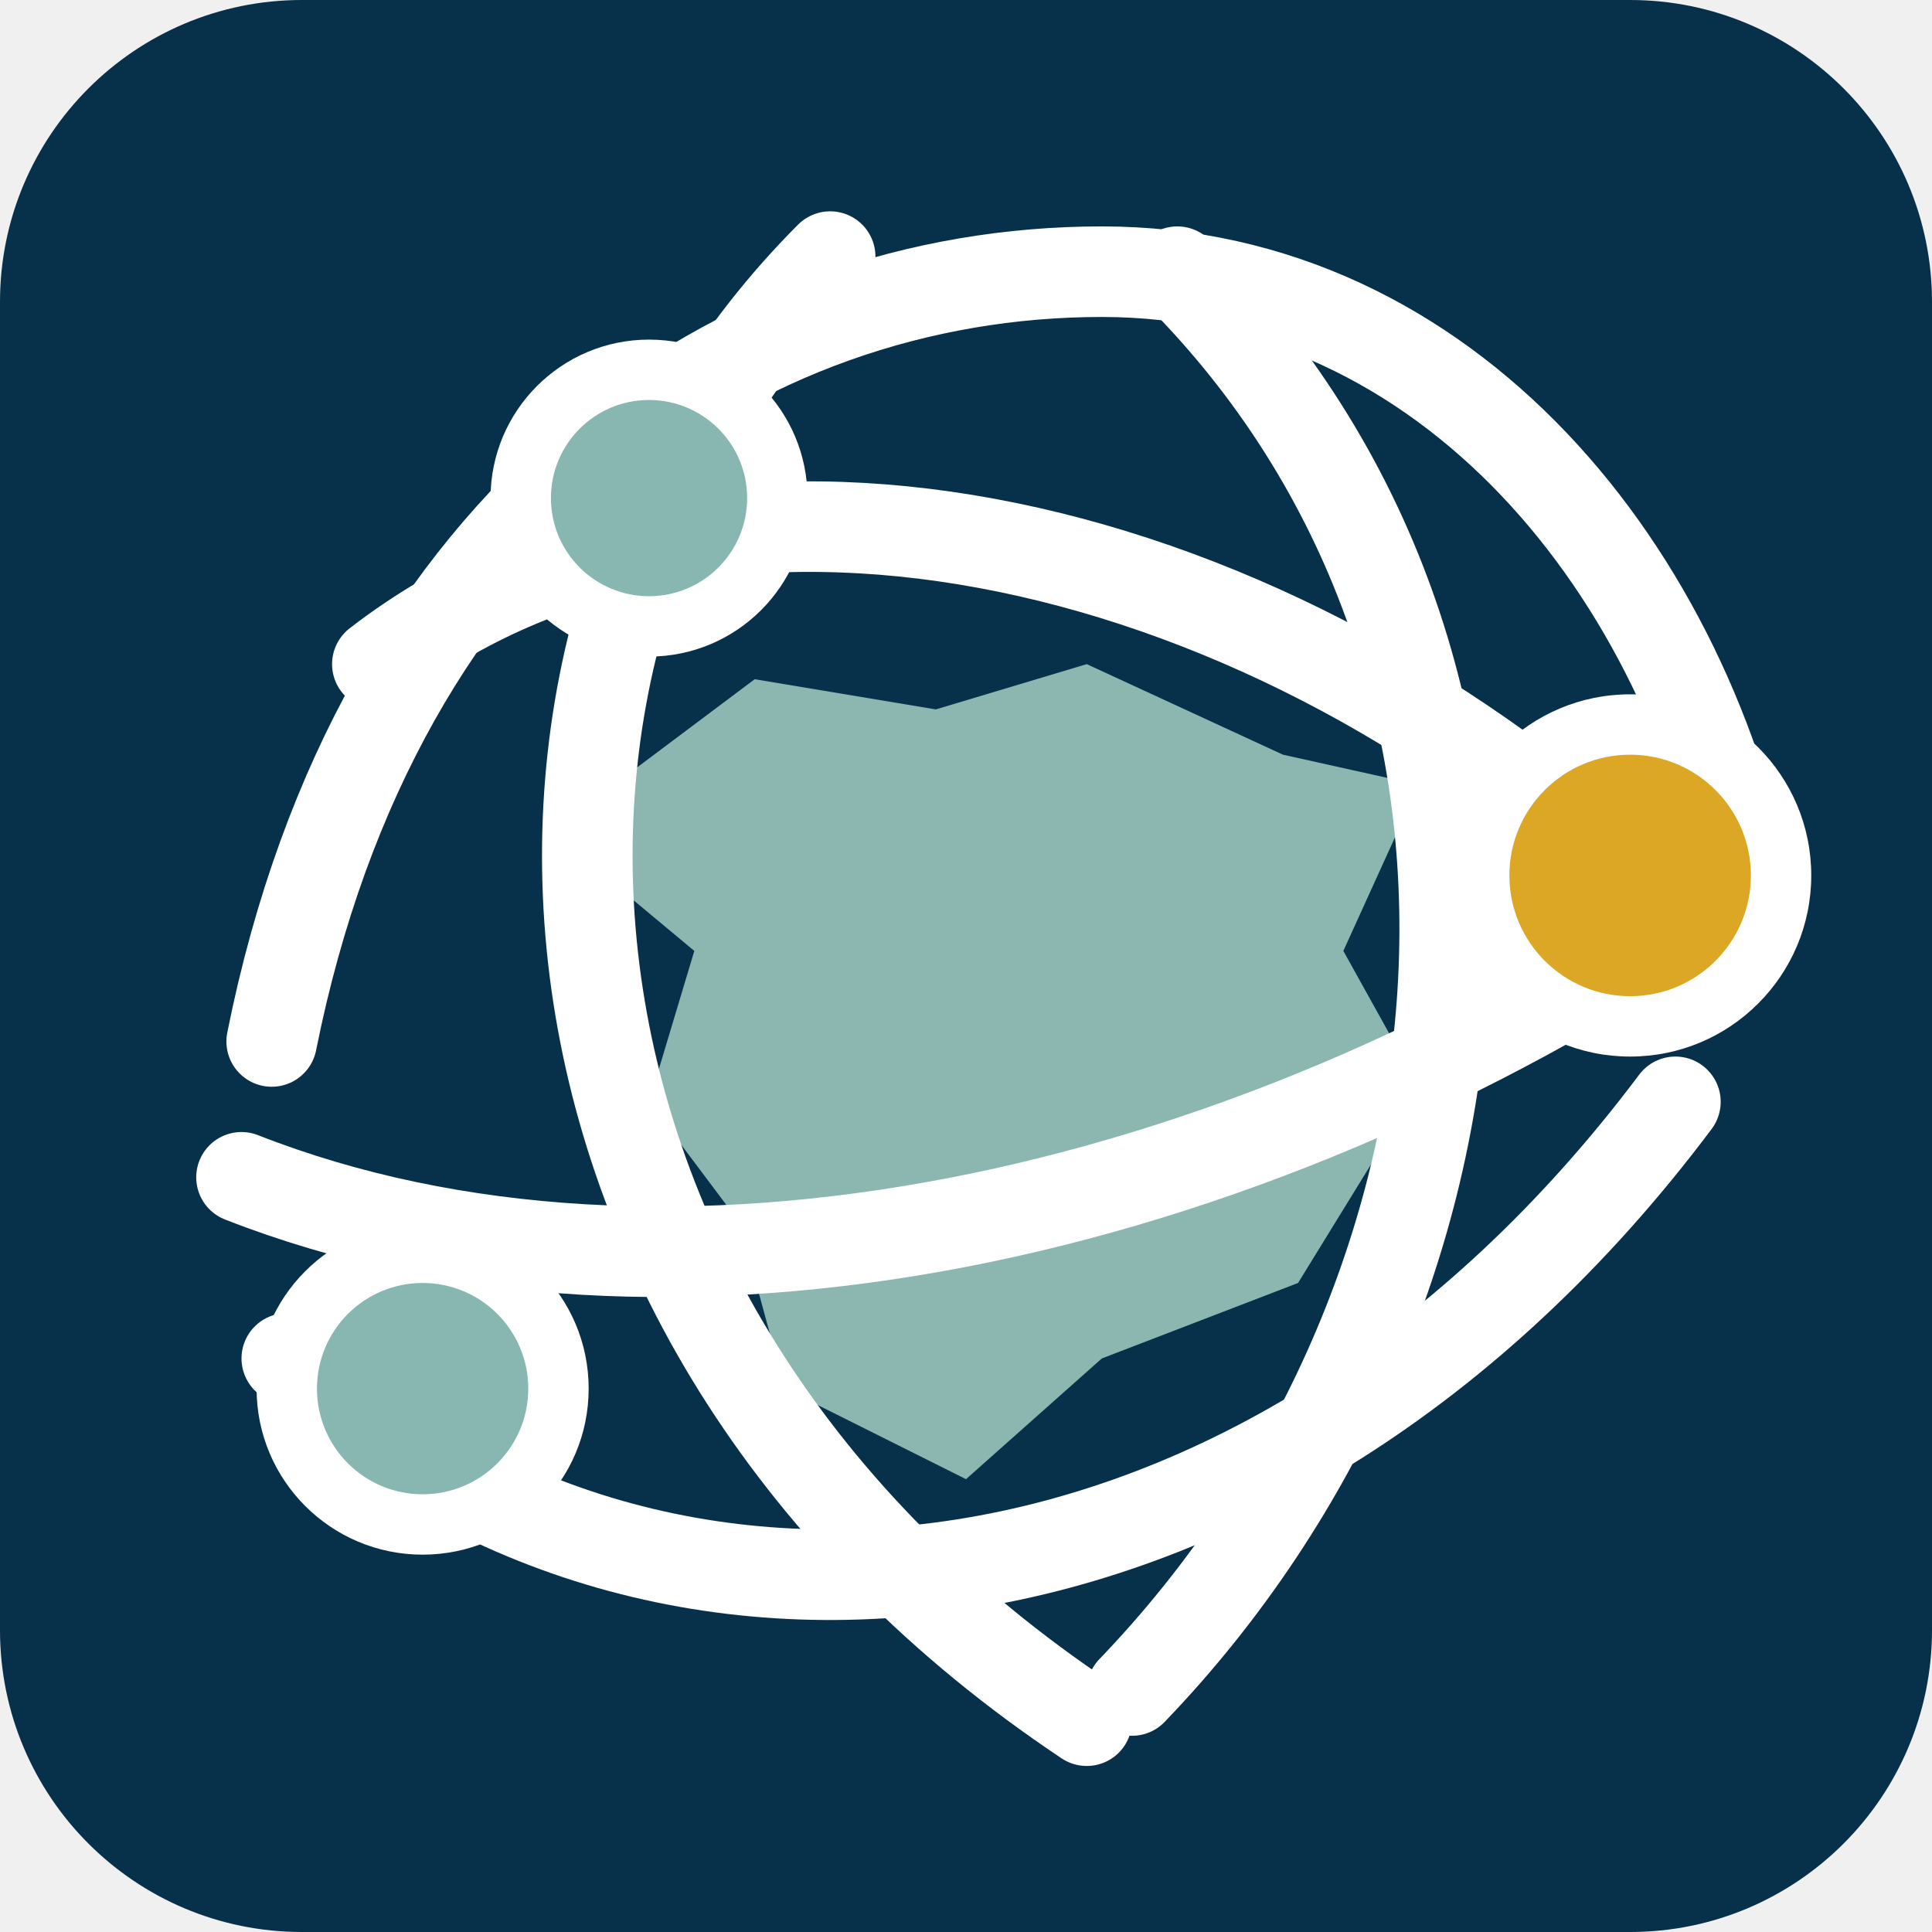
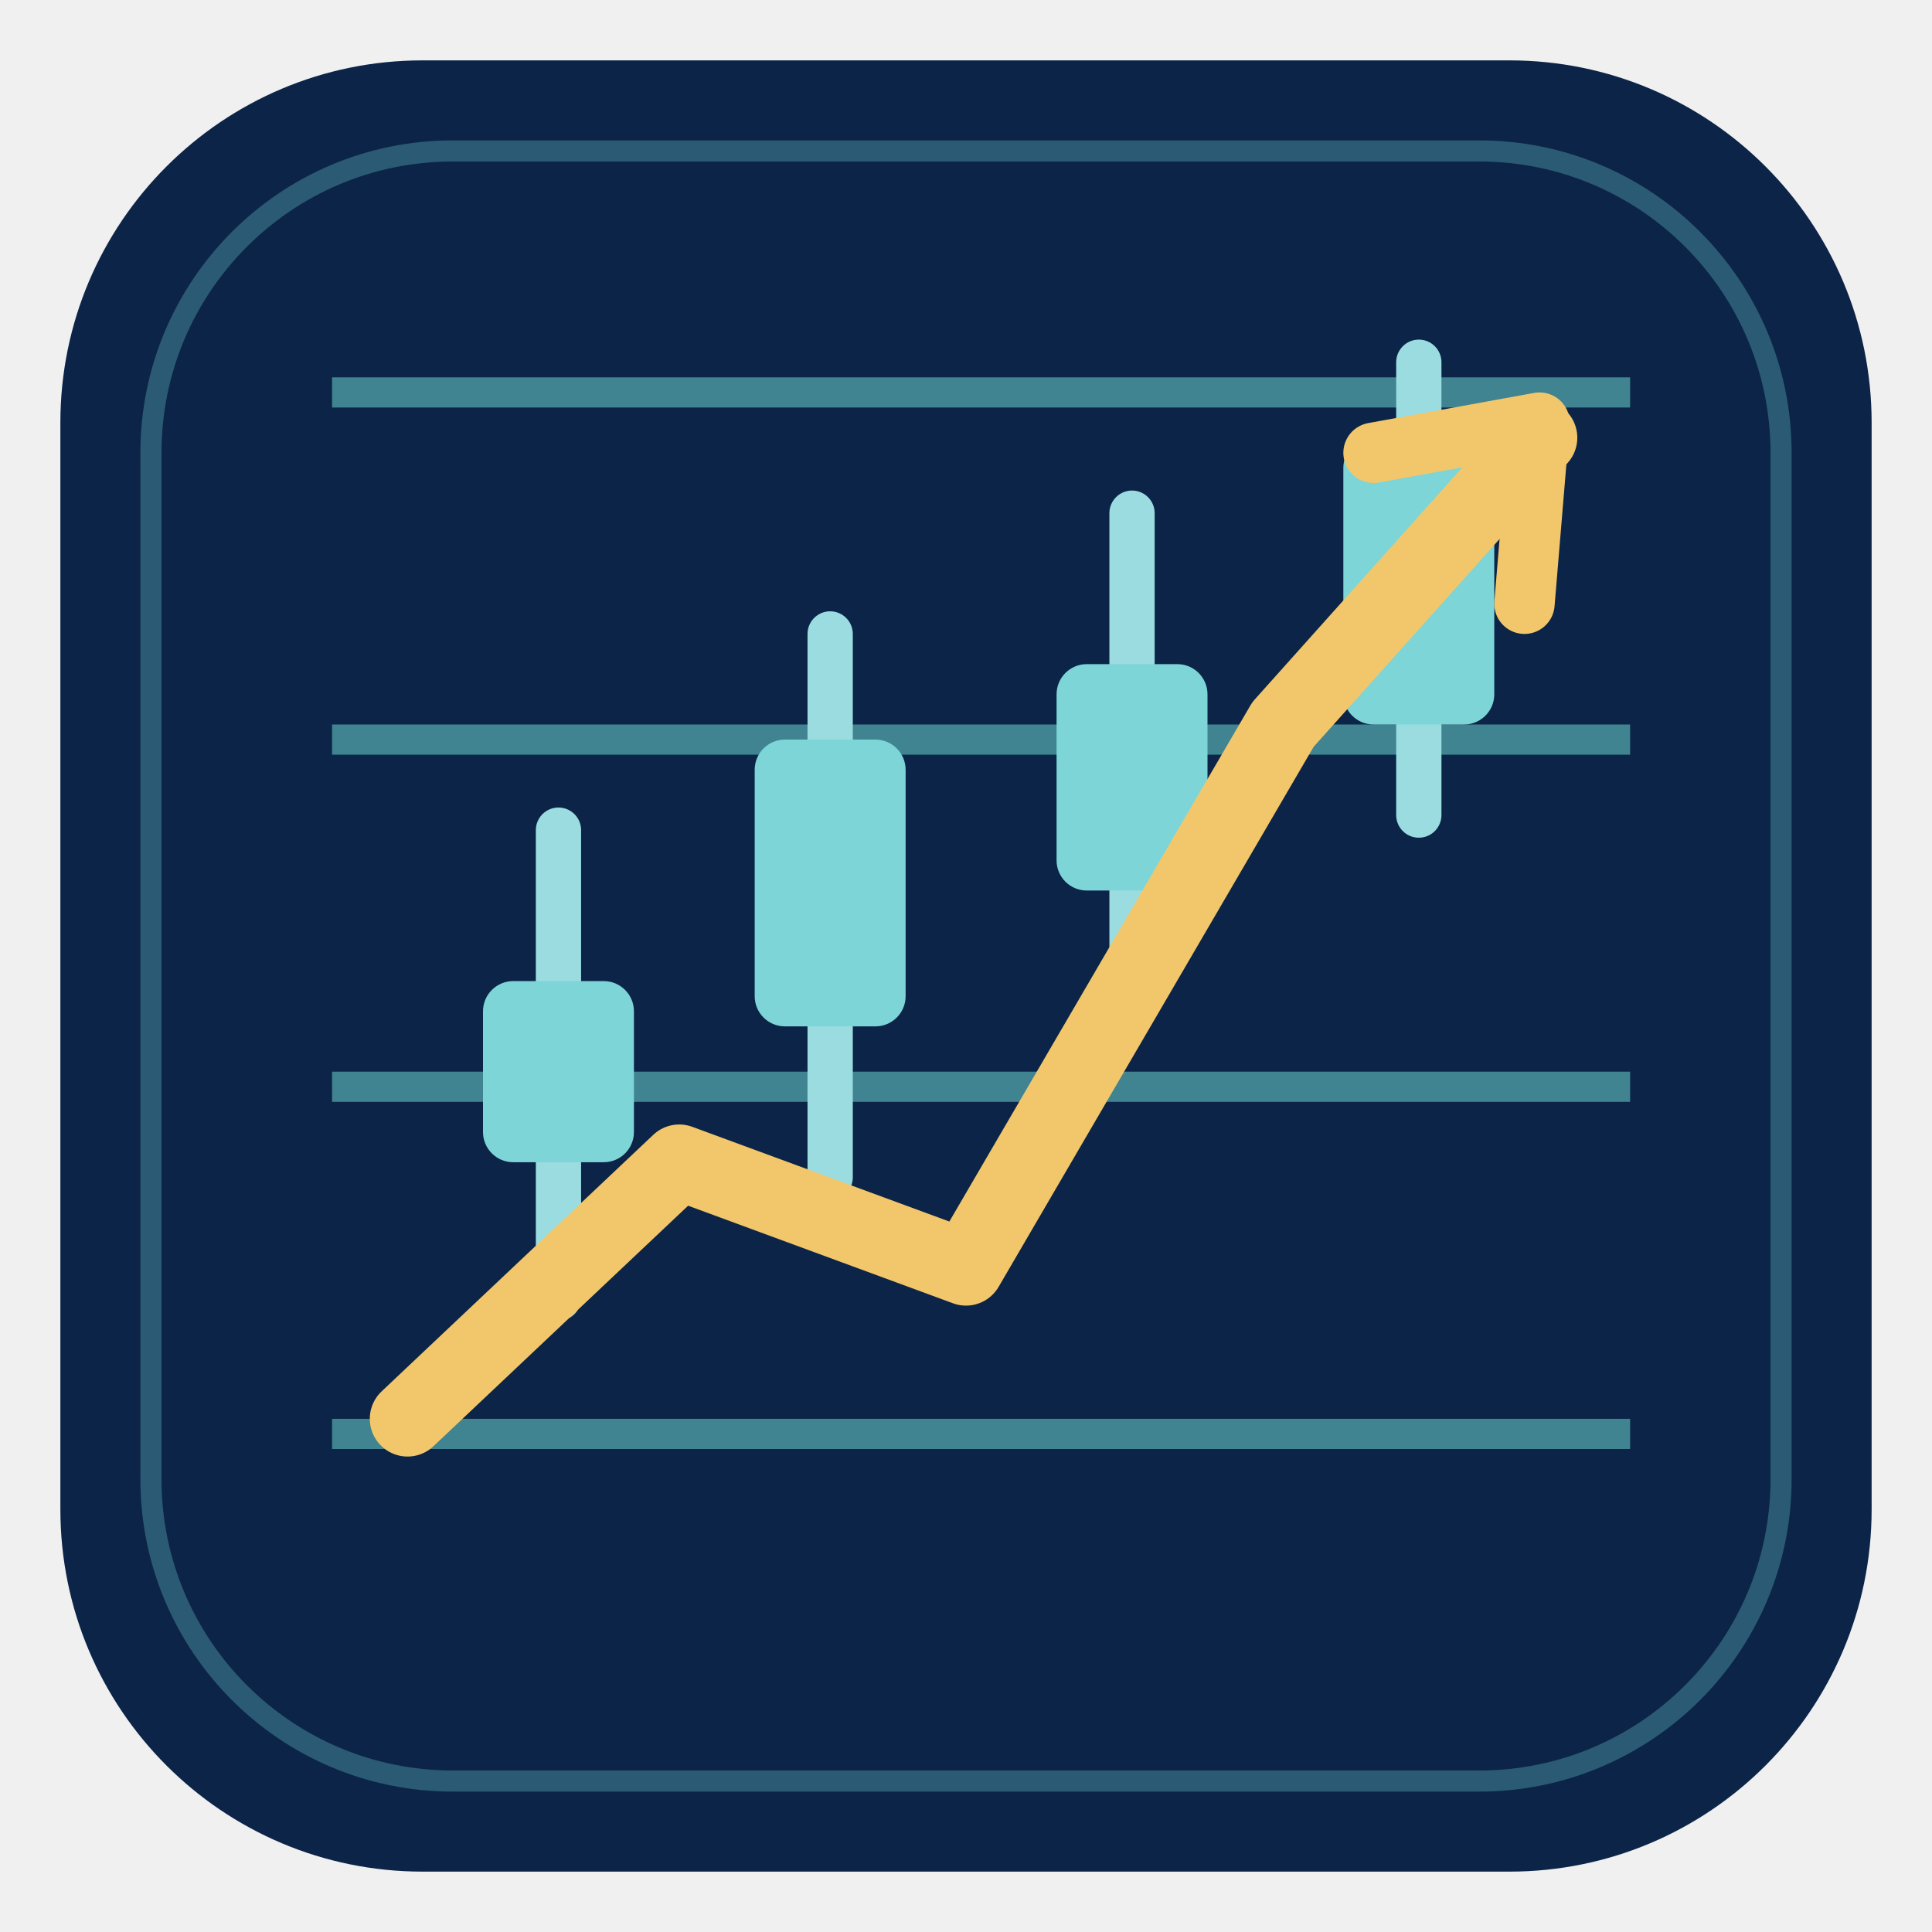
- <svg xmlns="http://www.w3.org/2000/svg" width="128" height="128" viewBox="0 0 128 128" role="img" aria-labelledby="title">
-   <rect width="128" height="128" rx="20" fill="#07304b" />
-   <path d="M42 51 50 45 62 47 72 44 85 50 94 52 89 63 94 72 86 85 73 90 64 98 52 92 49 81 43 73 46 63 40 58Z" fill="#8bb7b0" />
-   <g fill="none" stroke="#fff" stroke-width="6" stroke-linecap="round">
-     <path d="M18 69C25 34 49 18 73 18c23 0 39 20 43 42" />
-     <path d="M25 44C47 27 83 35 108 58" />
-     <path d="M19 90C43 113 84 109 111 73" />
-     <path d="M55 17C30 42 33 88 72 114" />
-     <path d="M78 18C104 44 100 86 75 112" />
-     <path d="M16 78C44 89 82 81 113 60" />
+ <svg xmlns="http://www.w3.org/2000/svg" width="128" height="128" viewBox="0 0 128 128" role="img" aria-labelledby="title desc">
+   <rect x="4" y="4" width="120" height="120" rx="24" fill="#0b2447" />
+   <rect x="10" y="10" width="108" height="108" rx="20" fill="none" stroke="#397087" stroke-width="1.4" opacity=".7" />
+   <g fill="none" stroke="#5bb7b7" stroke-width="2" opacity=".65">
+     <path d="M22 95H108M22 72H108M22 49H108M22 26H108" />
  </g>
-   <circle cx="43" cy="33" r="10.5" fill="#fff" />
-   <circle cx="43" cy="33" r="6.5" fill="#87b7b0" />
-   <circle cx="28" cy="92" r="11" fill="#fff" />
-   <circle cx="28" cy="92" r="7" fill="#87b7b0" />
-   <circle cx="108" cy="58" r="12" fill="#fff" />
-   <circle cx="108" cy="58" r="8" fill="#dca725" />
+   <g stroke="#9bdce0" stroke-width="3" stroke-linecap="round">
+     <path d="M37 55V86 M55 42V78 M75 34V67 M94 24V54" />
+   </g>
+   <g>
+     <rect x="32" y="65" width="10" height="12" rx="2" fill="#7dd5d8" />
+     <rect x="50" y="49" width="10" height="19" rx="2" fill="#7dd5d8" />
+     <rect x="70" y="44" width="10" height="15" rx="2" fill="#7dd5d8" />
+     <rect x="89" y="29" width="10" height="19" rx="2" fill="#7dd5d8" />
+   </g>
+   <path d="M27 94 45 77 64 84 85 48 102 29" fill="none" stroke="#f2c76b" stroke-width="5" stroke-linejoin="round" stroke-linecap="round" />
+   <path d="m91 30 11 -2 -1 12" fill="none" stroke="#f2c76b" stroke-width="4" stroke-linecap="round" stroke-linejoin="round" />
</svg>
